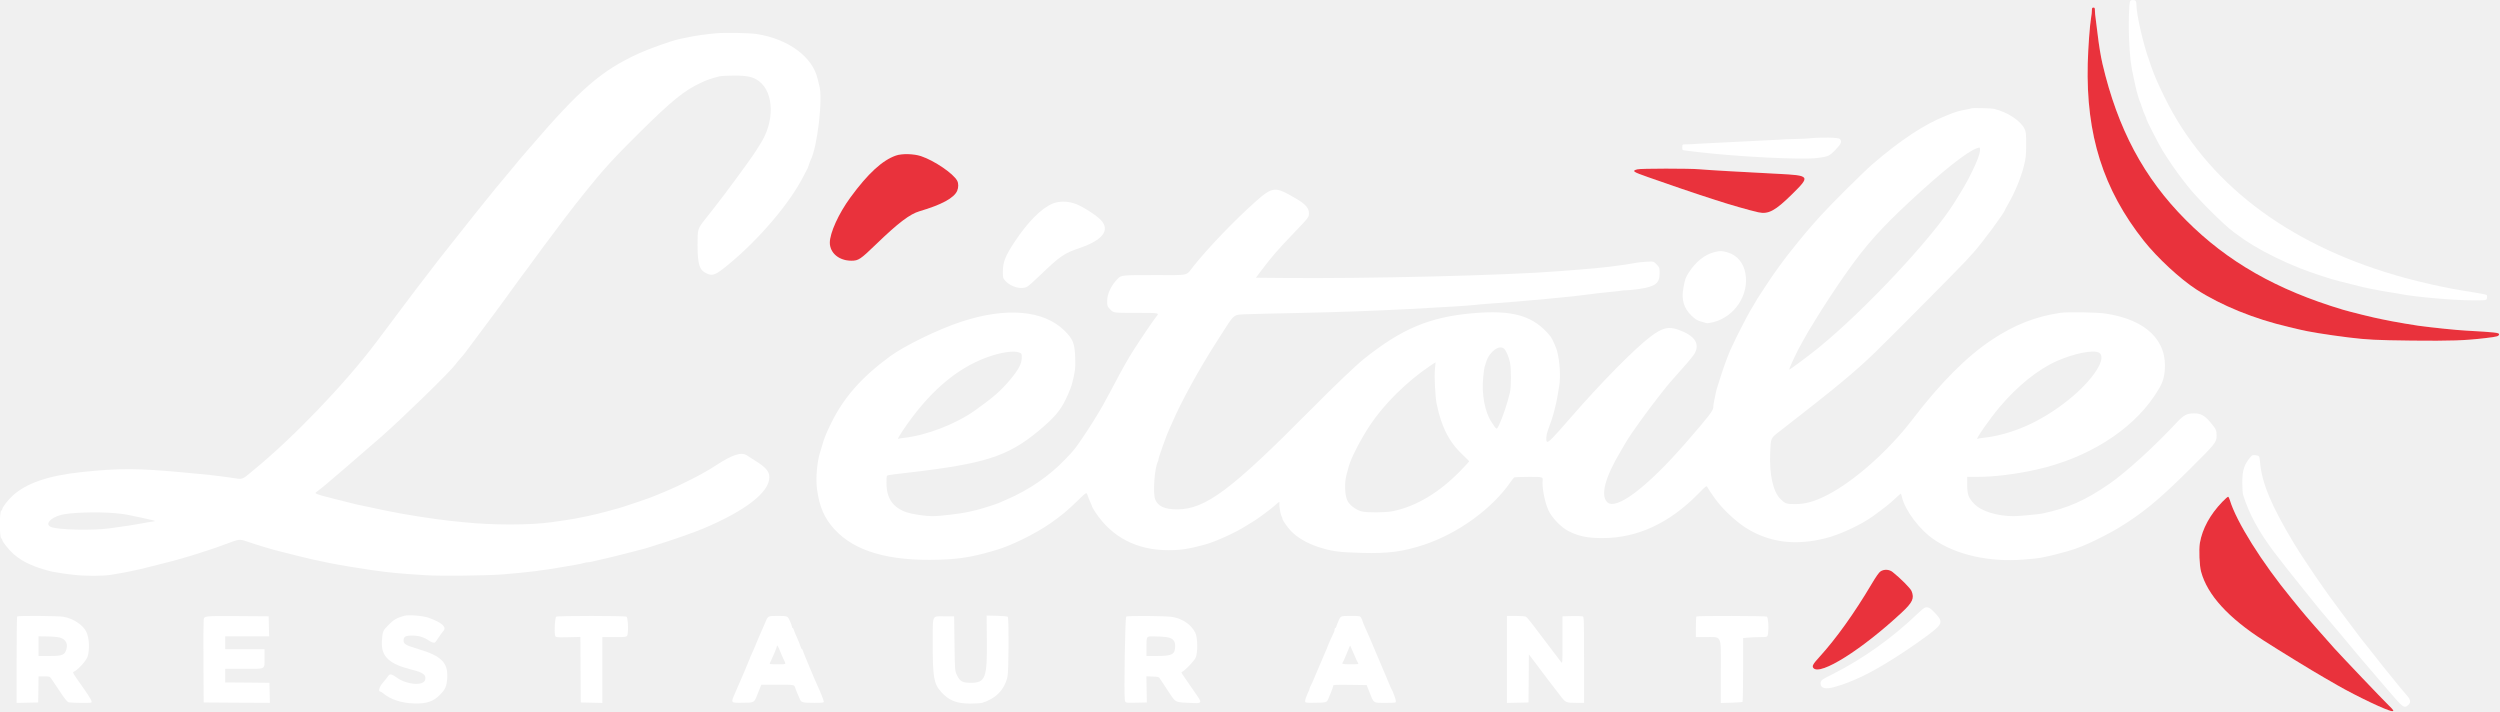
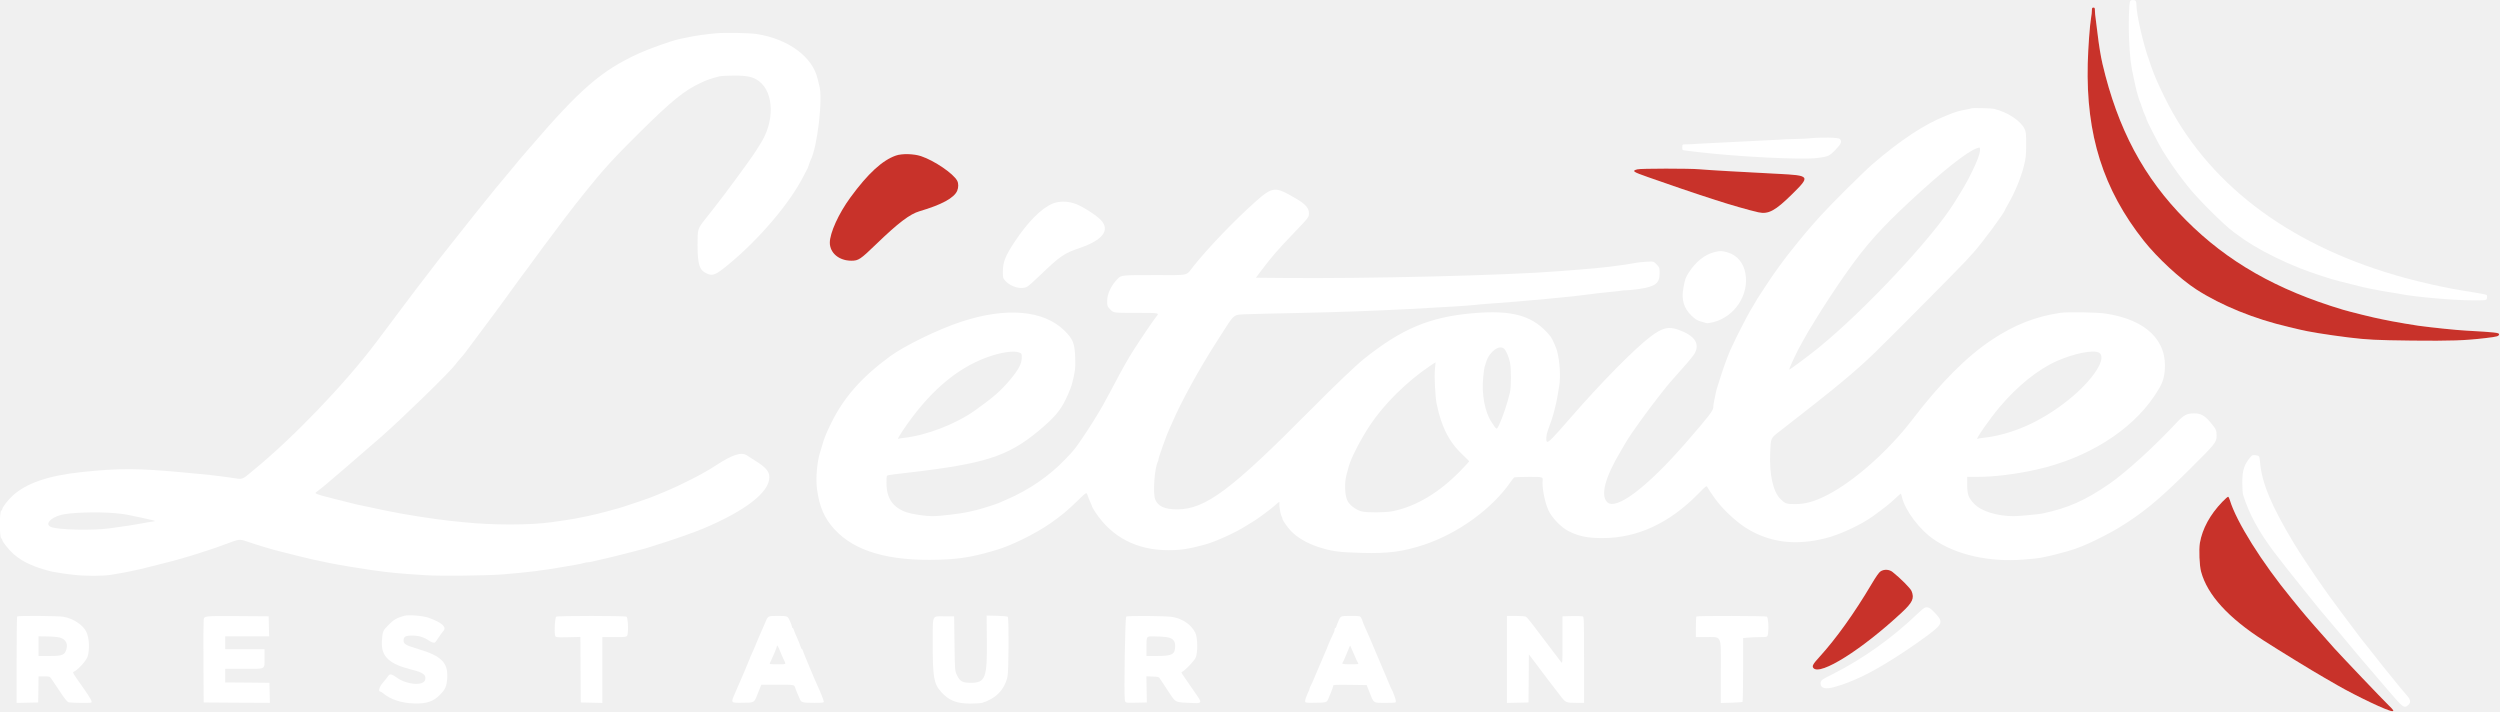
<svg xmlns="http://www.w3.org/2000/svg" viewBox="118 100 3308 942" role="img" aria-label="Restaurant L’Étoile">
  <g fill="#FFFFFF" transform="translate(0,1182) scale(0.1,-0.1)">
    <path d="M29365 10803 c-14 -39 -22 -289 -14 -483 11 -256 23 -360 65 -545 8 -38 19 -88 24 -110 11 -56 51 -188 59 -200 4 -5 13 -30 20 -55 15 -48 36 -104 51 -132 6 -10 10 -23 10 -29 0 -18 161 -332 217 -424 58 -96 189 -288 253 -368 25 -32 57 -73 71 -92 120 -156 478 -515 614 -615 146 -107 151 -110 260 -177 181 -109 391 -212 620 -303 144 -57 422 -149 515 -170 36 -8 259 -64 320 -80 31 -8 96 -21 245 -49 28 -6 84 -15 125 -21 41 -6 98 -15 125 -21 202 -39 701 -83 950 -83 190 -1 190 -1 193 36 3 36 3 36 -50 47 -60 12 -155 28 -243 41 -93 14 -212 36 -320 60 -22 4 -67 14 -100 21 -33 7 -109 25 -170 40 -60 16 -121 31 -135 34 -42 10 -91 24 -195 54 -1452 424 -2505 1236 -3053 2354 -44 89 -90 187 -102 217 -12 30 -30 73 -40 95 -9 22 -25 65 -35 95 -10 30 -21 64 -25 75 -73 189 -170 609 -170 731 0 28 -5 55 -12 62 -18 18 -65 15 -73 -5z" />
    <path d="M28860 10683 c0 -20 -4 -62 -10 -92 -18 -105 -39 -396 -45 -611 -24 -943 204 -1666 741 -2345 180 -227 483 -508 699 -647 328 -211 769 -390 1215 -493 63 -15 131 -31 150 -36 106 -27 371 -70 645 -104 255 -31 356 -36 845 -42 503 -5 697 1 965 33 160 19 179 24 183 50 3 22 -55 28 -433 49 -125 6 -460 41 -635 65 -77 11 -267 43 -355 60 -27 6 -86 17 -130 26 -97 18 -413 96 -510 125 -880 263 -1532 635 -2082 1188 -556 558 -901 1205 -1103 2066 -22 92 -49 259 -64 390 -9 77 -21 170 -26 207 -6 37 -10 85 -10 107 0 34 -3 41 -20 41 -16 0 -20 -7 -20 -37z" />
    <path d="M10660 10380 c-132 -11 -301 -35 -405 -59 -22 -5 -63 -14 -91 -19 -94 -20 -387 -124 -527 -187 -499 -228 -778 -469 -1457 -1261 -41 -48 -93 -108 -115 -133 -22 -26 -78 -93 -125 -151 -47 -57 -101 -122 -120 -144 -19 -23 -53 -63 -76 -91 -22 -27 -87 -108 -145 -179 -57 -70 -115 -143 -129 -161 -14 -18 -80 -102 -148 -186 -110 -138 -188 -237 -324 -409 -23 -30 -52 -67 -63 -82 -11 -15 -42 -56 -69 -90 -92 -117 -200 -260 -423 -557 -122 -163 -250 -334 -285 -380 -414 -550 -1093 -1258 -1627 -1695 -162 -133 -125 -121 -301 -96 -216 30 -311 41 -615 68 -613 57 -860 58 -1350 6 -447 -47 -741 -148 -923 -318 -60 -56 -132 -151 -132 -173 0 -6 -7 -16 -15 -23 -22 -18 -22 -342 0 -360 8 -7 15 -18 15 -24 0 -23 89 -134 149 -187 61 -54 155 -113 221 -138 19 -8 49 -20 65 -27 45 -19 185 -61 230 -69 119 -21 151 -26 270 -40 164 -19 393 -19 510 0 150 25 197 34 270 50 39 9 90 20 115 25 25 5 90 21 145 36 55 14 117 30 138 35 66 16 111 27 150 38 20 6 52 15 70 20 68 18 253 73 286 86 20 7 69 23 108 35 40 12 144 48 230 81 180 67 182 67 277 35 153 -52 356 -113 456 -136 19 -5 114 -28 210 -53 163 -41 216 -53 345 -79 28 -5 68 -14 90 -19 85 -18 411 -73 555 -93 244 -34 339 -43 705 -67 191 -13 810 -6 1020 10 340 28 529 51 815 101 30 5 98 17 150 26 52 8 105 20 118 25 13 5 36 9 51 9 15 0 41 4 57 9 16 5 56 14 89 21 87 18 269 63 430 105 77 20 155 40 173 45 19 5 46 13 60 18 15 6 61 21 102 33 170 50 500 166 625 219 555 236 865 478 865 674 0 80 -46 132 -195 225 -38 24 -83 53 -98 63 -76 52 -192 15 -420 -134 -160 -105 -436 -246 -667 -343 -167 -69 -164 -68 -225 -90 -27 -9 -95 -33 -150 -52 -115 -40 -244 -81 -295 -93 -19 -5 -51 -13 -70 -19 -166 -48 -412 -101 -590 -126 -58 -8 -136 -19 -175 -25 -280 -40 -786 -40 -1160 0 -49 5 -137 14 -195 20 -191 21 -601 84 -770 121 -25 5 -81 16 -125 25 -44 9 -107 22 -140 30 -33 8 -85 18 -115 24 -30 5 -100 21 -155 36 -55 14 -145 37 -200 50 -148 36 -217 56 -244 69 -24 12 -24 12 17 41 46 33 148 119 386 324 153 131 210 181 442 383 282 247 918 865 990 964 15 21 44 56 64 78 20 22 45 52 56 66 10 14 93 124 183 245 90 120 177 237 193 259 16 22 55 74 86 116 31 42 75 102 97 133 22 31 71 98 108 149 38 51 80 109 95 130 15 20 48 65 75 100 26 34 58 78 71 97 25 37 258 351 304 409 15 19 34 44 42 57 8 12 42 57 75 99 33 43 71 92 85 111 29 39 51 66 189 239 230 288 377 448 712 780 432 427 591 556 814 660 82 39 125 53 241 84 23 6 113 11 200 11 175 0 253 -18 328 -75 200 -152 207 -537 16 -830 -21 -33 -46 -73 -56 -89 -9 -16 -68 -102 -132 -190 -102 -141 -155 -213 -273 -371 -49 -66 -195 -254 -269 -347 -99 -125 -100 -128 -100 -342 1 -261 25 -333 126 -377 74 -33 114 -17 268 109 417 340 830 826 1011 1187 22 44 42 82 45 85 3 3 12 25 20 50 7 25 19 56 26 70 90 174 166 831 114 990 -4 14 -14 52 -21 85 -65 292 -388 530 -808 595 -92 14 -407 20 -531 10z m-7961 -6350 c62 -6 132 -14 155 -19 22 -5 68 -15 101 -21 70 -13 111 -23 215 -47 75 -17 75 -17 25 -25 -27 -3 -88 -14 -135 -23 -98 -19 -203 -35 -430 -66 -217 -30 -669 -21 -770 16 -91 33 -21 122 129 162 121 32 476 43 710 23z" />
    <path d="M27259 9385 c-3 -2 -29 -9 -59 -14 -108 -20 -137 -28 -268 -81 -293 -117 -600 -320 -977 -644 -118 -102 -549 -531 -684 -680 -176 -196 -220 -249 -421 -501 -73 -91 -209 -280 -270 -374 -14 -21 -43 -64 -64 -97 -74 -111 -104 -159 -129 -206 -14 -25 -37 -64 -51 -86 -30 -48 -196 -371 -219 -427 -10 -22 -21 -47 -26 -55 -19 -31 -91 -220 -131 -345 -66 -203 -67 -207 -80 -270 -6 -33 -16 -79 -21 -102 -5 -23 -9 -57 -9 -75 0 -41 -65 -124 -355 -458 -521 -599 -932 -910 -1049 -794 -90 91 -29 324 178 672 33 57 69 118 79 135 51 87 268 390 404 563 26 34 61 79 78 100 47 62 130 159 267 311 70 77 139 162 153 189 69 129 -2 233 -211 309 -136 49 -214 31 -374 -89 -208 -156 -657 -612 -1055 -1070 -237 -273 -295 -333 -315 -321 -17 10 -11 87 10 145 36 95 68 193 85 260 28 111 33 133 45 205 6 39 16 94 21 124 21 125 9 331 -29 471 -11 43 -65 163 -84 186 -220 275 -496 357 -1033 309 -570 -50 -937 -205 -1436 -603 -112 -90 -385 -351 -705 -673 -1054 -1064 -1394 -1318 -1767 -1319 -167 0 -257 41 -292 134 -32 83 -8 415 36 498 5 10 9 26 9 35 0 20 110 327 139 388 11 22 30 65 43 95 111 262 351 700 574 1048 19 28 49 76 67 105 184 289 163 271 333 279 82 3 401 11 709 17 517 11 971 27 1435 51 513 27 796 45 885 55 28 4 109 11 180 16 240 17 544 42 760 63 360 35 516 52 605 65 36 6 117 15 180 21 63 6 145 15 183 20 37 6 87 10 110 10 24 0 90 7 148 15 227 34 279 74 279 214 0 68 -1 71 -39 112 -40 41 -40 41 -133 36 -51 -3 -115 -10 -143 -15 -189 -36 -445 -67 -770 -91 -66 -5 -181 -14 -255 -20 -709 -56 -2539 -100 -3659 -89 l-343 3 83 110 c125 166 209 263 423 486 195 204 195 204 196 257 0 69 -46 121 -174 196 -278 163 -304 161 -541 -49 -267 -238 -617 -602 -810 -844 -109 -137 -38 -121 -527 -121 -431 0 -431 0 -482 -52 -82 -84 -136 -198 -136 -287 0 -70 1 -72 41 -116 42 -45 42 -45 346 -45 305 0 305 0 265 -47 -36 -44 -196 -279 -304 -448 -67 -104 -155 -260 -252 -445 -48 -91 -91 -172 -97 -180 -5 -8 -12 -22 -16 -30 -26 -58 -173 -301 -260 -430 -151 -226 -152 -227 -283 -363 -210 -218 -473 -399 -770 -527 -41 -18 -88 -38 -105 -46 -39 -17 -236 -79 -300 -94 -27 -6 -66 -15 -85 -20 -107 -26 -390 -60 -495 -60 -91 0 -262 26 -335 50 -185 62 -270 185 -270 389 0 99 0 99 33 105 30 5 83 12 297 37 47 5 119 14 160 19 895 115 1170 218 1601 596 165 146 232 235 310 413 23 52 46 111 51 131 45 172 50 218 45 360 -7 190 -29 243 -142 355 -274 271 -771 314 -1365 118 -306 -100 -748 -316 -943 -458 -379 -278 -615 -547 -782 -890 -63 -129 -91 -197 -115 -285 -7 -25 -16 -56 -21 -70 -47 -137 -69 -365 -48 -515 31 -231 98 -385 232 -530 267 -291 720 -422 1382 -401 260 8 427 34 680 106 17 5 46 13 65 19 200 55 529 217 734 360 141 99 222 167 352 293 121 118 121 118 134 76 8 -24 24 -65 37 -92 13 -28 23 -54 23 -58 0 -5 20 -39 44 -76 218 -331 548 -502 966 -502 166 0 274 17 483 74 143 39 406 159 540 245 40 25 84 52 98 60 35 17 234 164 279 205 63 57 72 63 69 41 -5 -34 13 -146 27 -173 8 -15 14 -32 14 -38 0 -17 66 -112 109 -157 79 -85 209 -162 351 -210 186 -62 281 -75 590 -83 345 -10 548 17 820 107 453 150 904 477 1150 834 19 28 40 53 45 57 6 4 94 8 196 8 186 0 186 0 181 -51 -9 -92 29 -286 76 -389 45 -100 168 -228 269 -279 134 -67 249 -91 446 -91 461 0 883 195 1265 583 113 115 113 115 127 86 13 -25 39 -63 100 -149 85 -120 251 -280 380 -367 235 -158 506 -227 794 -203 113 10 149 16 279 46 186 44 477 179 637 295 155 113 218 163 287 228 43 40 80 72 81 70 2 -2 8 -26 15 -53 45 -175 228 -419 412 -548 298 -209 738 -309 1200 -272 96 7 195 18 220 23 25 5 72 15 105 22 54 11 92 21 250 64 62 17 153 49 197 68 18 8 58 25 88 38 78 33 302 148 385 199 320 194 535 370 933 765 359 356 372 371 372 462 0 71 -7 86 -82 175 -79 92 -127 118 -215 118 -98 0 -137 -21 -233 -123 -293 -316 -674 -661 -890 -810 -322 -221 -546 -320 -886 -392 -48 -10 -314 -35 -376 -35 -225 0 -433 65 -528 166 -74 78 -90 123 -90 250 l0 104 133 0 c224 0 504 34 782 96 669 148 1252 512 1562 975 96 143 124 208 136 323 42 407 -243 686 -783 767 -114 17 -500 23 -595 10 -331 -49 -611 -159 -910 -358 -335 -223 -680 -570 -1053 -1058 -313 -409 -767 -812 -1121 -994 -167 -86 -290 -121 -422 -121 -122 0 -135 4 -197 64 -100 96 -151 323 -139 613 10 208 0 189 146 302 718 557 979 773 1246 1032 203 197 1110 1111 1190 1199 37 41 84 93 105 115 110 120 420 539 420 568 0 3 19 38 43 79 84 144 167 344 205 493 28 111 32 147 32 295 0 141 -2 165 -21 204 -50 107 -225 223 -402 265 -45 10 -299 16 -308 6z m121 -549 c0 -51 -43 -163 -120 -316 -61 -122 -96 -182 -225 -389 -289 -462 -1174 -1408 -1785 -1907 -122 -100 -382 -294 -394 -294 -11 0 109 257 165 351 15 26 42 73 59 105 18 33 47 82 65 109 18 28 47 75 64 105 55 94 284 445 369 563 12 18 33 48 47 67 244 345 444 569 818 917 449 417 769 671 902 714 33 11 35 10 35 -25z m-6295 -2633 c25 -24 61 -110 75 -178 17 -80 17 -325 0 -395 -39 -161 -93 -322 -145 -434 -32 -67 -29 -68 -99 39 -90 136 -133 372 -110 595 6 63 14 122 17 130 2 8 13 40 22 71 45 140 177 235 240 172z m-6420 -47 c34 -14 35 -17 35 -69 0 -81 -47 -167 -167 -307 -116 -136 -214 -221 -448 -388 -257 -184 -647 -334 -953 -367 -29 -3 -59 -8 -68 -12 -8 -3 17 43 57 103 339 506 705 825 1119 976 179 66 357 92 425 64z m14285 -1 c122 -63 -72 -365 -405 -630 -361 -288 -750 -459 -1133 -500 -29 -3 -59 -8 -67 -12 -29 -11 165 268 291 417 240 285 512 503 763 614 225 99 477 150 551 111z m-8783 -220 c-10 -95 4 -375 24 -465 25 -112 33 -140 56 -210 63 -189 150 -328 286 -457 48 -45 87 -84 87 -88 0 -3 -51 -58 -112 -121 -282 -291 -588 -474 -898 -538 -91 -19 -331 -21 -407 -4 -72 17 -151 72 -188 132 -42 68 -49 247 -15 366 12 41 25 89 29 105 26 101 160 360 277 536 188 283 485 577 793 785 42 29 76 51 77 50 1 0 -3 -41 -9 -91z" />
    <path d="M25125 8990 c-38 -4 -122 -8 -184 -9 -63 0 -176 -5 -250 -11 -75 -5 -300 -16 -501 -25 -201 -9 -426 -20 -500 -25 -75 -6 -161 -10 -193 -10 -57 0 -57 0 -57 -39 0 -38 0 -38 48 -44 26 -3 106 -12 177 -21 521 -61 1353 -102 1558 -77 149 19 161 24 244 109 78 80 91 113 55 145 -20 18 -248 22 -397 7z" />
    <path d="M13035 8762 c-180 -63 -370 -237 -602 -554 -156 -213 -272 -468 -273 -598 0 -138 122 -240 286 -240 94 0 119 17 332 223 286 276 442 395 570 432 293 86 458 176 498 271 18 43 18 98 0 132 -49 94 -302 267 -479 326 -97 32 -251 36 -332 8z" />
    <path d="M22843 8579 c-74 -21 -59 -32 147 -104 369 -129 571 -198 685 -235 66 -22 156 -51 200 -65 191 -63 464 -141 575 -165 130 -28 222 22 443 240 245 242 241 248 -188 270 -475 24 -941 51 -1035 60 -132 12 -784 12 -827 -1z" />
    <path d="M15108 8126 c-149 -63 -327 -241 -499 -501 -126 -189 -159 -273 -159 -398 0 -85 1 -88 35 -126 71 -78 209 -115 285 -76 18 9 99 81 181 161 254 244 310 283 517 353 303 103 404 235 280 368 -59 63 -234 176 -329 213 -104 40 -223 42 -311 6z" />
    <path d="M23866 7484 c-127 -31 -248 -127 -339 -269 -46 -73 -49 -82 -73 -210 -28 -149 7 -265 107 -361 52 -50 76 -64 124 -78 33 -10 68 -19 77 -22 9 -3 50 4 92 14 280 72 471 362 422 641 -25 143 -109 243 -235 281 -79 23 -95 23 -175 4z" />
    <path d="M30964 4778 c-87 -97 -114 -179 -114 -342 0 -71 5 -146 11 -165 78 -249 203 -480 406 -751 94 -125 256 -330 423 -536 19 -24 57 -72 85 -106 49 -63 109 -135 406 -486 84 -101 168 -200 184 -221 17 -20 84 -100 150 -176 65 -77 183 -215 262 -306 205 -239 214 -246 271 -196 34 31 29 70 -16 120 -34 37 -153 181 -237 287 -16 21 -46 57 -66 81 -52 64 -185 233 -224 284 -19 24 -42 52 -50 62 -9 10 -31 38 -48 61 -18 24 -43 58 -57 76 -92 121 -300 400 -345 464 -16 24 -52 73 -78 110 -115 162 -319 467 -389 585 -304 504 -430 806 -453 1082 -7 81 -10 85 -61 92 -32 4 -43 1 -60 -19z" />
    <path d="M30584 4178 c-161 -168 -262 -353 -295 -542 -15 -88 -6 -301 16 -381 83 -307 359 -610 830 -912 213 -137 642 -400 805 -493 41 -24 118 -67 170 -98 254 -146 667 -342 723 -342 28 0 21 12 -49 80 -87 85 -605 629 -715 750 -170 189 -376 425 -454 521 -16 21 -66 82 -111 136 -397 483 -734 1022 -819 1307 -7 22 -16 41 -22 43 -5 2 -41 -29 -79 -69z" />
    <path d="M26065 3261 c-21 -12 -61 -69 -125 -177 -224 -378 -467 -717 -683 -954 -90 -98 -104 -125 -81 -151 91 -101 638 243 1166 734 146 136 171 190 132 286 -15 37 -147 170 -252 253 -42 34 -110 38 -157 9z" />
    <path d="M26655 2782 c-11 -2 -54 -36 -95 -76 -342 -329 -735 -608 -1134 -808 -145 -72 -156 -81 -156 -124 0 -62 67 -78 185 -44 70 20 143 44 180 60 22 10 60 25 85 35 226 92 603 321 952 578 216 159 226 185 112 306 -63 67 -88 81 -129 73z" />
    <path d="M6530 2672 c-102 -29 -137 -49 -206 -118 -79 -78 -83 -89 -91 -222 -11 -198 95 -298 392 -372 154 -38 197 -70 181 -134 -21 -85 -241 -69 -376 28 -70 50 -92 54 -115 19 -10 -15 -40 -53 -67 -84 -47 -54 -67 -119 -37 -119 6 0 25 -12 42 -26 94 -79 239 -127 402 -132 171 -5 257 24 349 117 70 71 88 113 94 226 10 198 -80 287 -382 376 -166 50 -196 67 -196 113 0 52 24 66 115 66 87 0 155 -21 223 -68 31 -22 66 -32 78 -23 5 3 27 33 48 66 22 33 50 72 63 86 47 51 -18 110 -193 174 -72 27 -267 43 -324 27z" />
    <path d="M14238 2360 c6 -511 -18 -575 -213 -575 -111 0 -144 19 -184 104 -26 56 -26 56 -31 416 l-5 360 -135 0 c-161 0 -148 29 -148 -350 -1 -455 14 -541 109 -648 103 -116 203 -156 388 -157 69 0 141 5 160 11 180 57 293 174 332 345 17 73 20 777 4 793 -5 5 -71 11 -145 13 l-135 3 3 -315z" />
    <path d="M1407 2663 c-4 -3 -7 -262 -7 -575 l0 -569 143 3 142 3 3 173 2 172 74 0 c69 0 75 -2 92 -27 9 -15 21 -32 26 -38 4 -5 47 -68 94 -140 60 -91 94 -132 111 -137 34 -9 287 -13 301 -4 15 9 -8 53 -94 176 -37 52 -87 124 -112 160 -27 39 -40 66 -33 68 52 17 168 142 189 202 31 92 24 246 -15 328 -44 92 -174 179 -304 201 -70 12 -601 16 -612 4z m525 -272 c105 -11 153 -74 126 -164 -23 -75 -53 -87 -221 -87 l-147 0 0 130 0 130 88 -1 c48 0 117 -3 154 -8z" />
    <path d="M3875 2618 c-3 -29 -5 -287 -3 -573 l3 -520 438 -3 438 -2 -3 132 -3 133 -292 3 -293 2 0 90 0 90 254 0 c293 0 266 -16 266 161 l0 99 -260 0 -260 0 0 85 0 85 290 0 291 0 -3 133 -3 132 -427 3 c-427 2 -427 2 -433 -50z" />
    <path d="M8540 2660 c-16 -10 -27 -182 -16 -242 6 -33 6 -33 171 -30 l165 4 2 -434 3 -433 143 -3 142 -3 0 436 0 435 164 0 c165 0 165 0 171 44 12 76 2 215 -15 226 -20 13 -910 13 -930 0z" />
    <path d="M11310 2593 c-18 -42 -36 -84 -40 -92 -4 -9 -12 -27 -18 -41 -5 -14 -20 -47 -32 -74 -12 -27 -30 -71 -41 -98 -10 -27 -33 -78 -49 -113 -17 -35 -30 -67 -30 -71 0 -6 -112 -270 -191 -449 -61 -139 -63 -135 84 -134 174 1 164 -5 216 127 l45 112 217 0 c217 0 217 0 230 -37 6 -21 21 -58 32 -83 10 -25 25 -59 33 -76 17 -39 38 -44 195 -44 107 0 119 2 119 18 0 14 -52 146 -80 202 -25 51 -200 469 -200 479 0 6 -4 11 -8 11 -5 0 -14 18 -21 40 -7 23 -27 74 -46 115 -19 40 -37 85 -41 99 -3 14 -10 26 -15 26 -5 0 -9 7 -9 15 0 9 -13 45 -29 80 -30 65 -30 65 -159 65 -130 0 -130 0 -162 -77z m200 -408 c18 -44 41 -97 52 -117 19 -38 19 -38 -92 -38 -102 0 -110 1 -102 18 5 9 16 33 24 52 9 19 27 63 42 96 14 34 26 67 26 75 0 25 18 -6 50 -86z" />
    <path d="M16082 2661 c-15 -9 -31 -1033 -18 -1104 7 -38 7 -38 149 -35 l142 3 -3 173 -3 173 82 -3 c77 -3 83 -5 98 -29 9 -15 58 -90 110 -167 104 -156 77 -144 339 -155 99 -4 105 8 45 94 -21 30 -62 90 -93 135 -30 44 -70 102 -89 129 -32 45 -33 48 -15 58 44 24 158 145 175 185 30 70 27 266 -5 330 -54 107 -166 184 -300 208 -80 15 -593 19 -614 5z m522 -270 c88 -10 126 -44 126 -117 0 -112 -39 -134 -235 -134 l-145 0 0 108 c0 159 -4 152 99 151 47 0 117 -3 155 -8z" />
    <path d="M18896 2615 c-14 -30 -28 -66 -32 -80 -3 -14 -10 -25 -15 -25 -5 0 -9 -8 -9 -18 0 -11 -6 -32 -14 -48 -28 -56 -76 -165 -76 -170 0 -3 -7 -21 -15 -40 -8 -19 -21 -49 -29 -66 -7 -18 -29 -69 -48 -113 -20 -44 -55 -127 -79 -185 -23 -58 -49 -114 -56 -125 -7 -11 -13 -25 -13 -32 0 -7 -13 -41 -30 -75 -16 -34 -30 -74 -30 -90 0 -28 0 -28 123 -27 152 1 165 5 182 49 7 19 25 62 39 95 14 33 26 68 26 78 0 16 15 17 222 15 l222 -3 29 -75 c68 -173 49 -160 230 -160 126 0 127 0 127 23 0 22 -43 140 -59 162 -4 6 -18 37 -31 70 -13 33 -40 98 -61 145 -20 47 -67 157 -104 245 -37 88 -76 180 -87 205 -11 25 -26 59 -33 75 -7 17 -24 56 -39 88 -14 32 -26 61 -26 66 0 4 -7 22 -16 39 -15 32 -15 32 -144 32 -129 0 -129 0 -154 -55z m199 -450 c25 -60 51 -115 57 -122 8 -11 -11 -13 -101 -13 -106 0 -122 4 -103 26 5 5 28 58 52 117 23 59 44 106 46 104 2 -2 24 -52 49 -112z" />
    <path d="M21120 2095 l0 -576 143 3 142 3 3 318 2 318 82 -108 c45 -59 122 -162 172 -228 50 -66 93 -122 96 -125 3 -3 32 -40 64 -83 71 -94 78 -97 212 -97 l104 0 0 570 c0 570 0 570 -22 575 -13 3 -77 4 -143 3 l-120 -3 0 -315 c0 -316 0 -316 -20 -288 -17 24 -116 154 -388 511 -32 42 -67 82 -77 87 -10 6 -71 10 -134 10 l-116 0 0 -575z" />
    <path d="M23627 2663 c-4 -3 -7 -66 -7 -140 l0 -133 113 0 c240 0 217 46 217 -442 l0 -430 139 4 c77 2 143 7 148 11 4 5 8 197 8 427 l0 417 74 7 c41 3 114 6 162 6 88 0 88 0 95 56 10 80 0 204 -17 215 -16 10 -922 12 -932 2z" />
  </g>
-   <g fill="#E9323C" transform="translate(0,1182) scale(0.1,-0.1)">
+   <g fill="#C8322A" transform="translate(0,1182) scale(0.1,-0.1)">
    <path d="M28860 10683 c0 -20 -4 -62 -10 -92 -18 -105 -39 -396 -45 -611 -24 -943 204 -1666 741 -2345 180 -227 483 -508 699 -647 328 -211 769 -390 1215 -493 63 -15 131 -31 150 -36 106 -27 371 -70 645 -104 255 -31 356 -36 845 -42 503 -5 697 1 965 33 160 19 179 24 183 50 3 22 -55 28 -433 49 -125 6 -460 41 -635 65 -77 11 -267 43 -355 60 -27 6 -86 17 -130 26 -97 18 -413 96 -510 125 -880 263 -1532 635 -2082 1188 -556 558 -901 1205 -1103 2066 -22 92 -49 259 -64 390 -9 77 -21 170 -26 207 -6 37 -10 85 -10 107 0 34 -3 41 -20 41 -16 0 -20 -7 -20 -37z" />
    <path d="M13035 8762 c-180 -63 -370 -237 -602 -554 -156 -213 -272 -468 -273 -598 0 -138 122 -240 286 -240 94 0 119 17 332 223 286 276 442 395 570 432 293 86 458 176 498 271 18 43 18 98 0 132 -49 94 -302 267 -479 326 -97 32 -251 36 -332 8z" />
    <path d="M22843 8579 c-74 -21 -59 -32 147 -104 369 -129 571 -198 685 -235 66 -22 156 -51 200 -65 191 -63 464 -141 575 -165 130 -28 222 22 443 240 245 242 241 248 -188 270 -475 24 -941 51 -1035 60 -132 12 -784 12 -827 -1z" />
    <path d="M30584 4178 c-161 -168 -262 -353 -295 -542 -15 -88 -6 -301 16 -381 83 -307 359 -610 830 -912 213 -137 642 -400 805 -493 41 -24 118 -67 170 -98 254 -146 667 -342 723 -342 28 0 21 12 -49 80 -87 85 -605 629 -715 750 -170 189 -376 425 -454 521 -16 21 -66 82 -111 136 -397 483 -734 1022 -819 1307 -7 22 -16 41 -22 43 -5 2 -41 -29 -79 -69z" />
    <path d="M26065 3261 c-21 -12 -61 -69 -125 -177 -224 -378 -467 -717 -683 -954 -90 -98 -104 -125 -81 -151 91 -101 638 243 1166 734 146 136 171 190 132 286 -15 37 -147 170 -252 253 -42 34 -110 38 -157 9z" />
  </g>
</svg>
